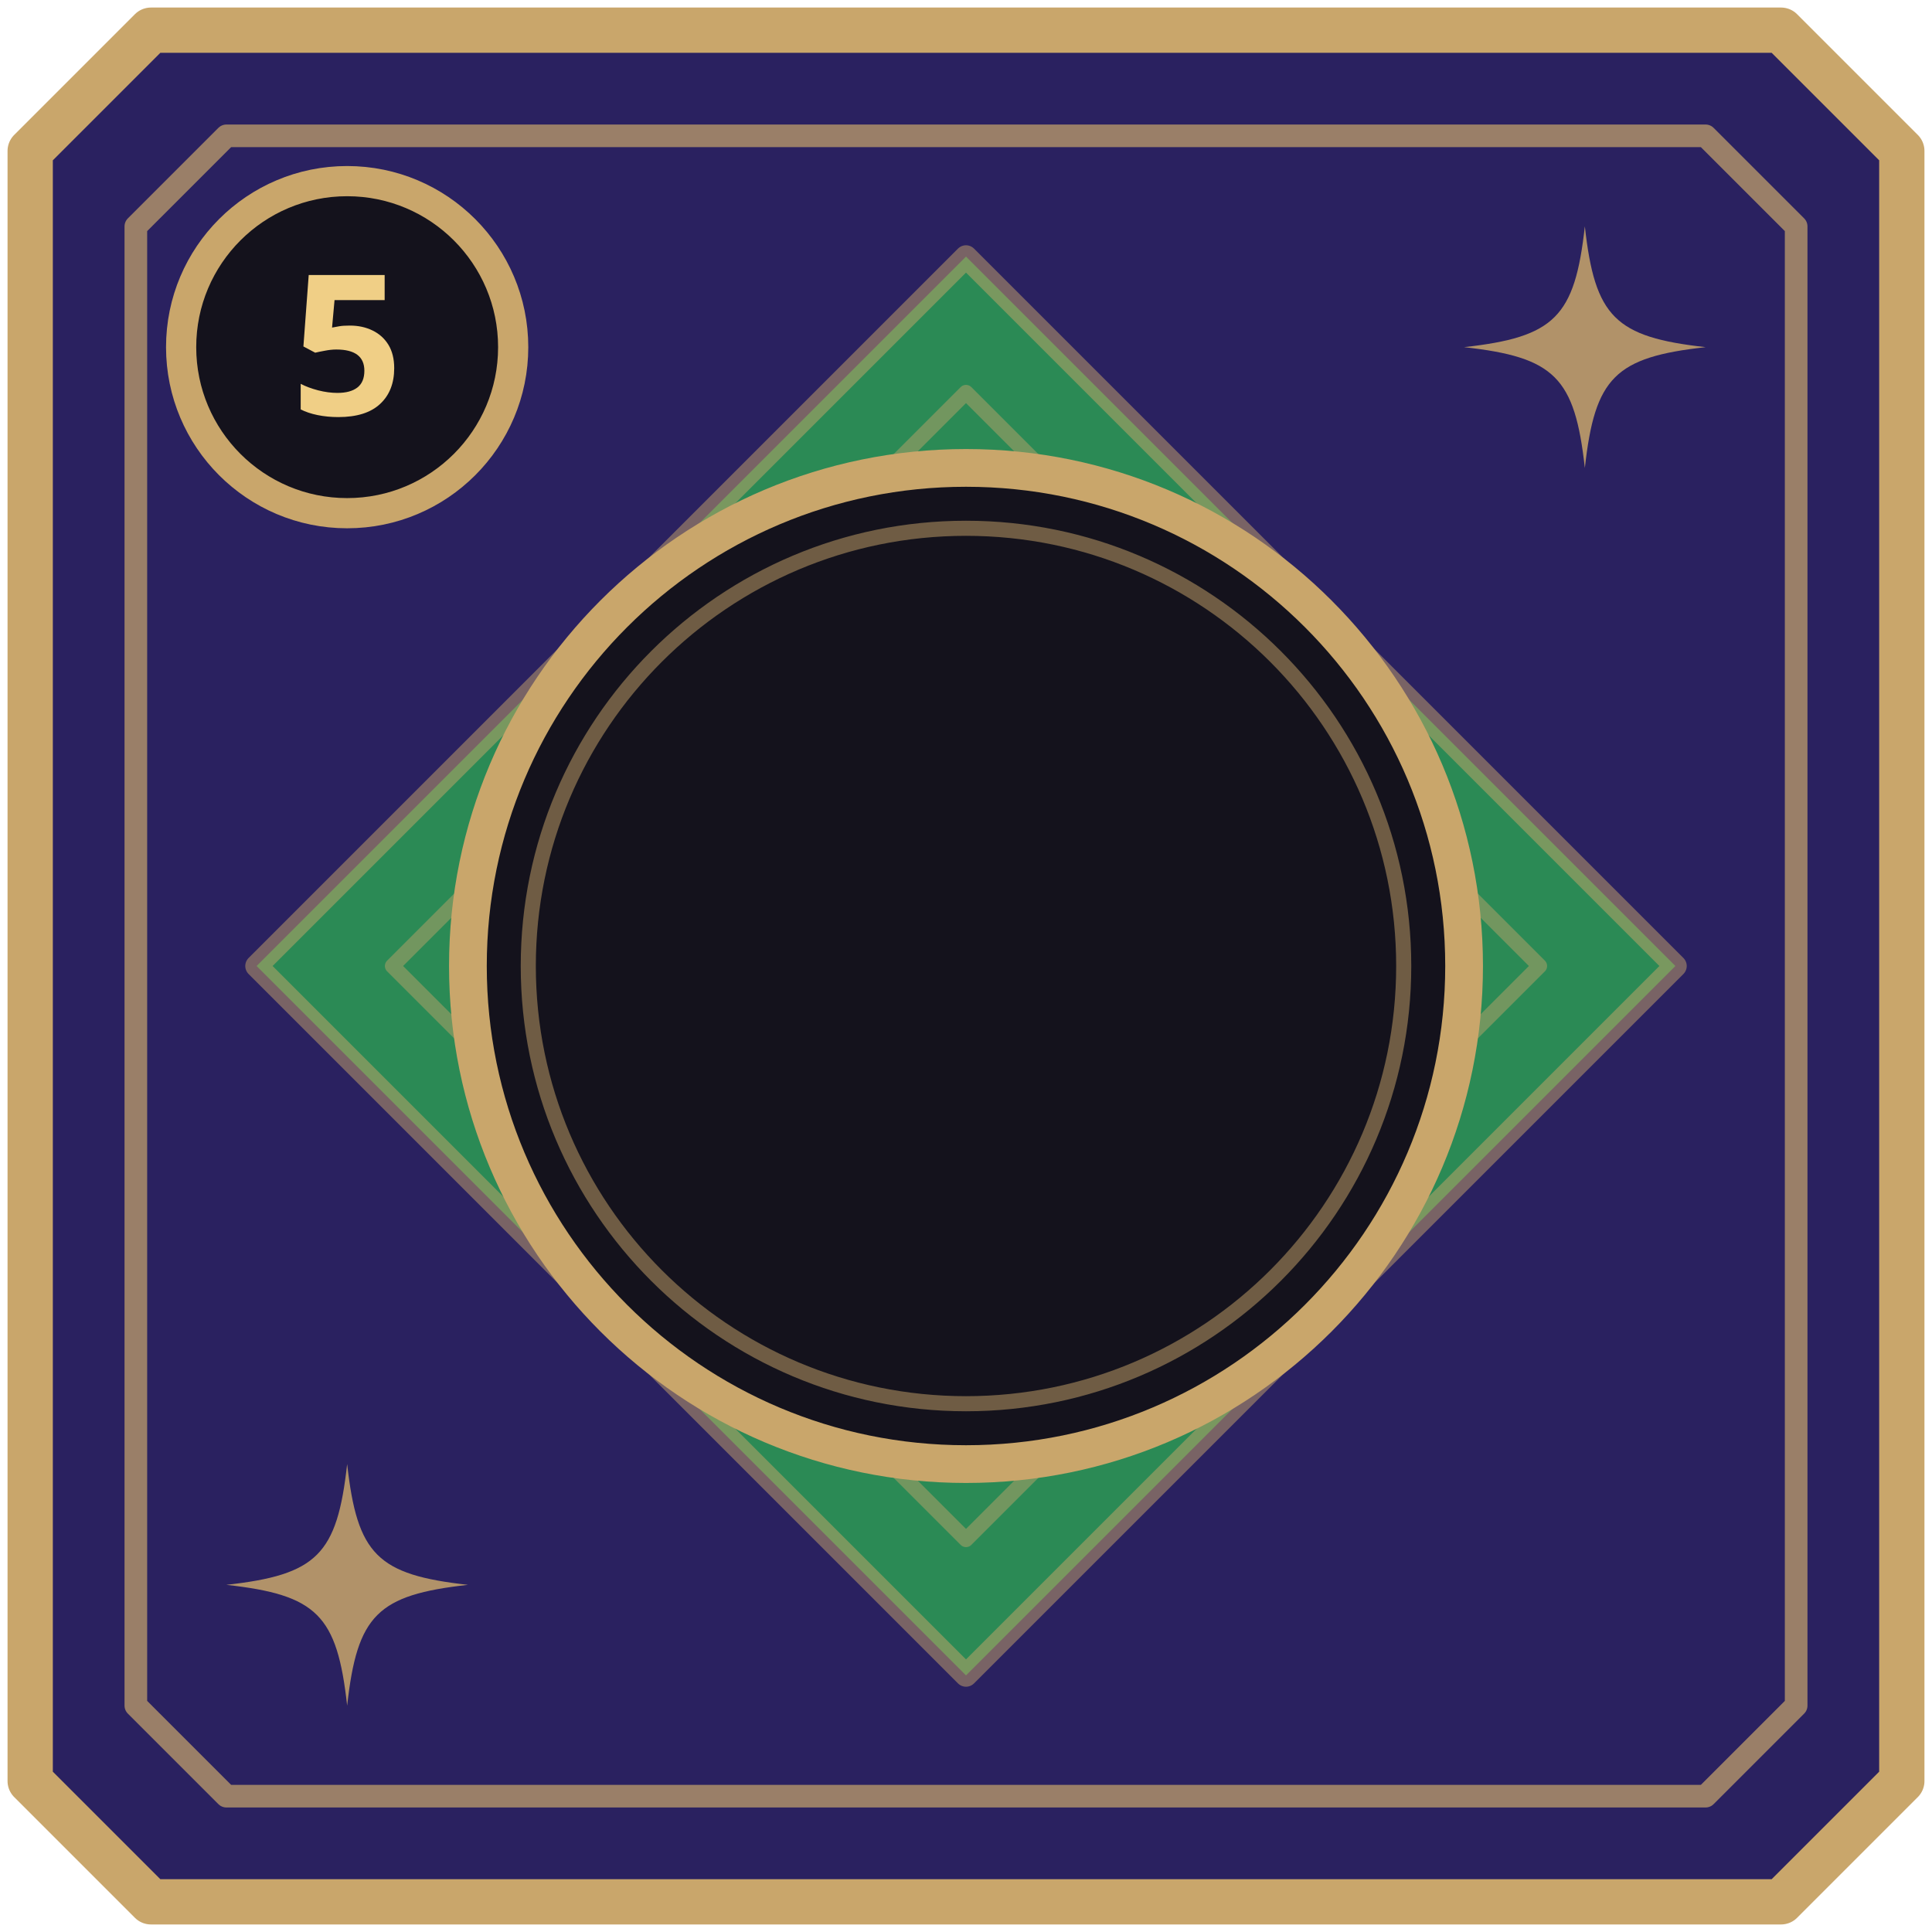
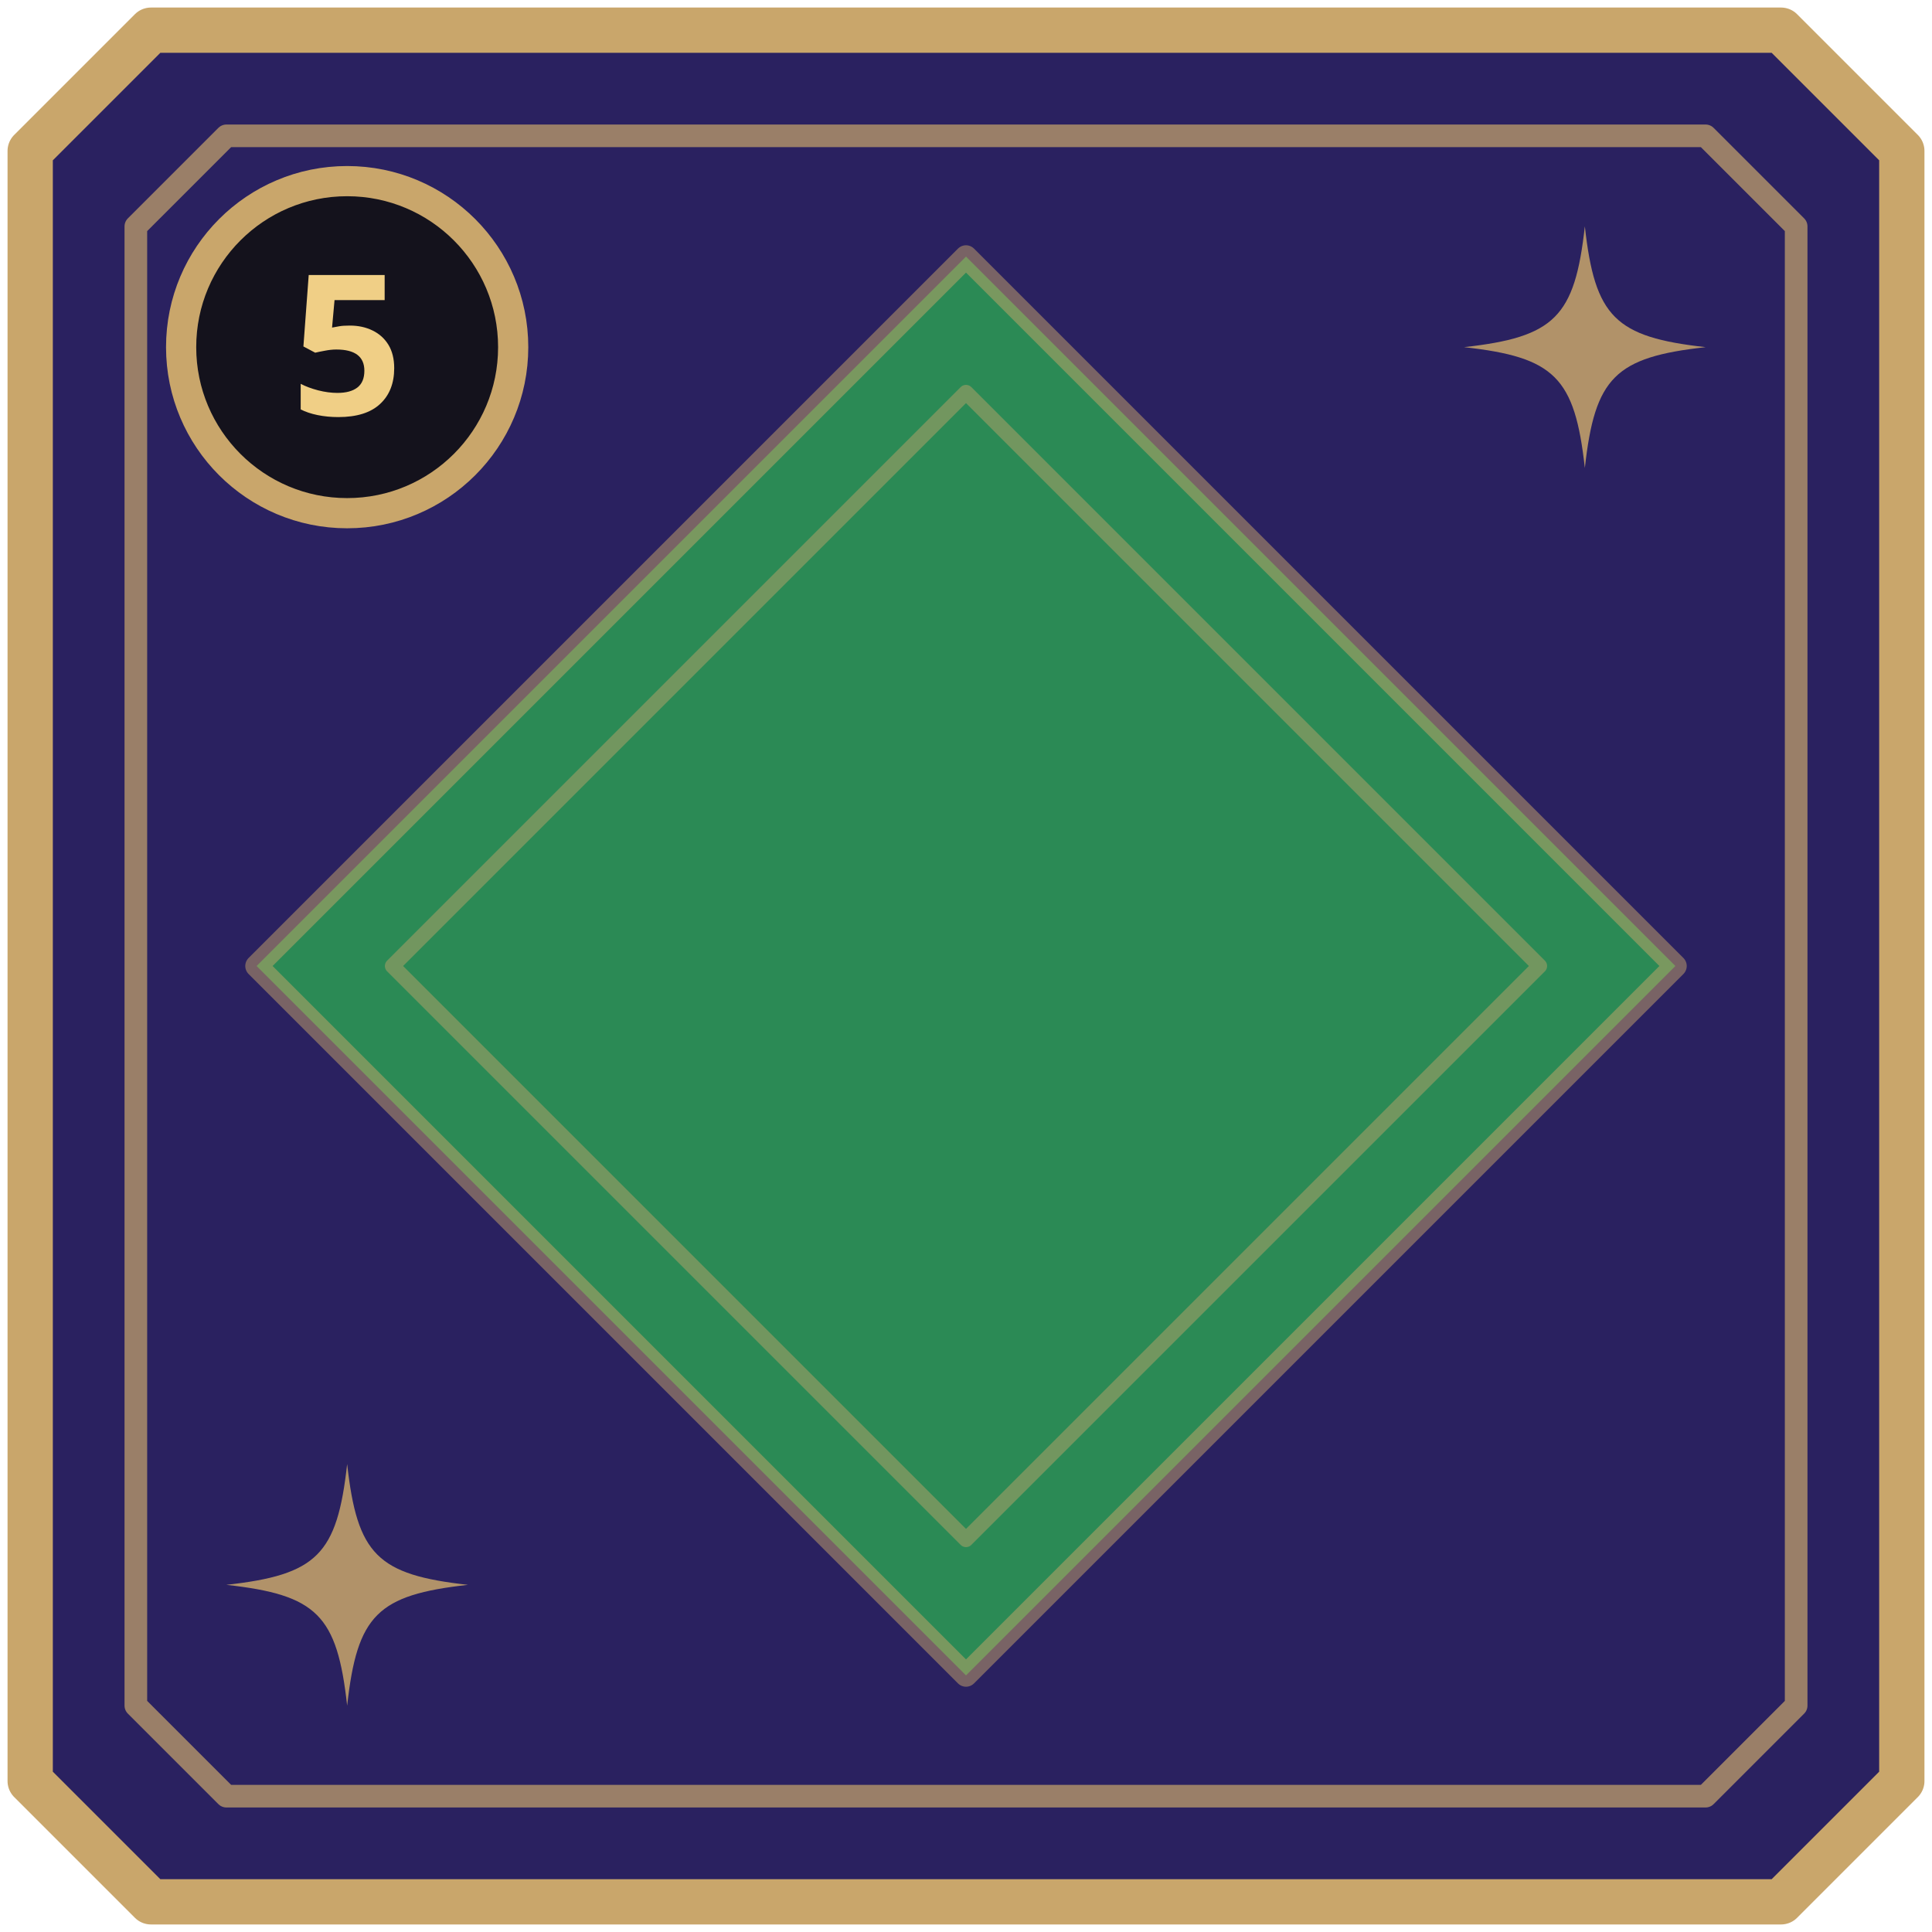
<svg xmlns="http://www.w3.org/2000/svg" viewBox="0 0 256 256">
  <polygon points="20,4 236,4 252,20 252,236 236,252 20,252 4,236 4,20" fill="#2A2160" />
  <polygon points="20,4 236,4 252,20 252,236 236,252 20,252 4,236 4,20" fill="none" stroke="#C9A66B" stroke-width="6" stroke-linejoin="round" />
  <polygon points="30,18 226,18 238,30 238,226 226,238 30,238 18,226 18,30" fill="none" stroke="#C9A66B" stroke-width="3" opacity=".7" stroke-linejoin="round" />
  <polygon points="128,34 222,128 128,222 34,128" fill="#2B8A55" stroke="#C9A66B" stroke-width="3" stroke-opacity=".5" stroke-linejoin="round" />
  <polygon points="128,52 204,128 128,204 52,128" fill="#2B8A55" stroke="#C9A66B" stroke-width="2" stroke-opacity=".45" stroke-linejoin="round" />
-   <circle cx="128" cy="128" r="66" fill="#14121C" stroke="#C9A66B" stroke-width="5" />
-   <circle cx="128" cy="128" r="58" fill="none" stroke="#C9A66B" stroke-width="2" opacity=".5" />
  <circle cx="46" cy="46" r="22" fill="#14121C" stroke="#C9A66B" stroke-width="4" />
  <text x="46" y="55" text-anchor="middle" font-family="system-ui,sans-serif" font-weight="800" font-size="26" fill="#F0CF86">5</text>
  <path transform="translate(210,46) scale(.667)" fill="#C9A66B" opacity=".85" d="M0,-24 C2,-6 6,-2 24,0 C6,2 2,6 0,24 C-2,6 -6,2 -24,0 C-6,-2 -2,-6 0,-24Z" />
  <path transform="translate(46,210) scale(.667)" fill="#C9A66B" opacity=".85" d="M0,-24 C2,-6 6,-2 24,0 C6,2 2,6 0,24 C-2,6 -6,2 -24,0 C-6,-2 -2,-6 0,-24Z" />
</svg>
